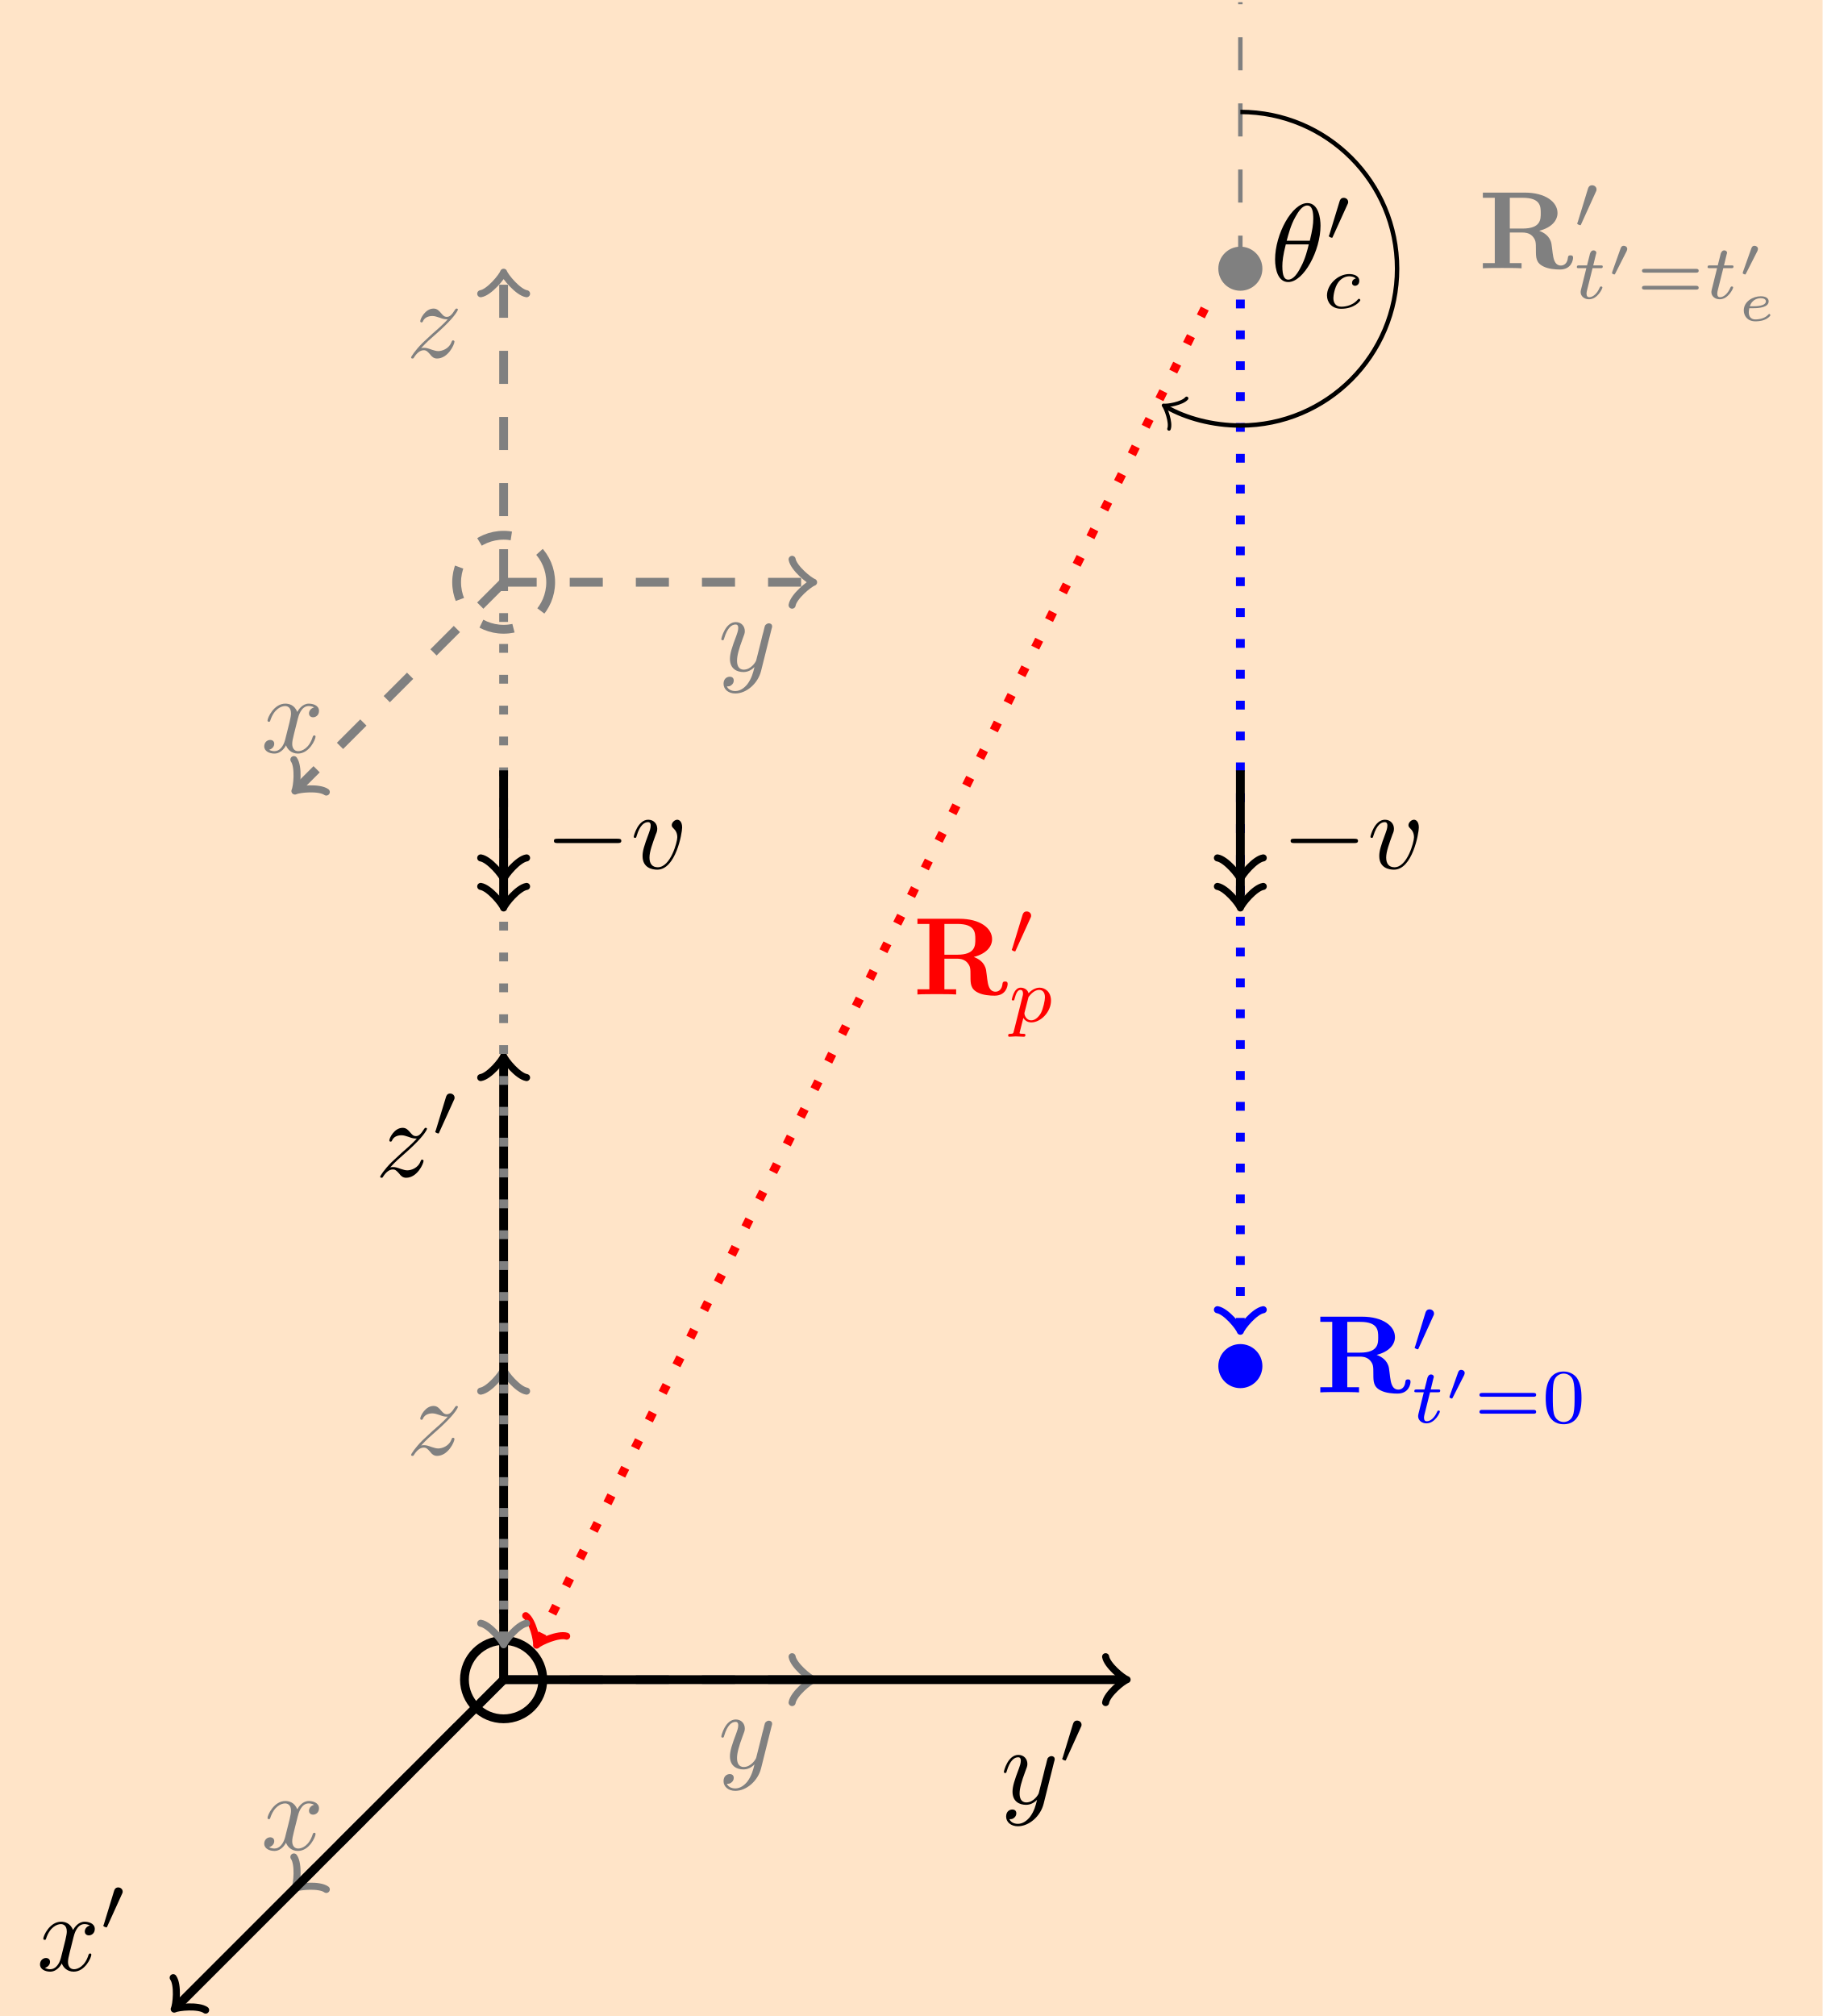
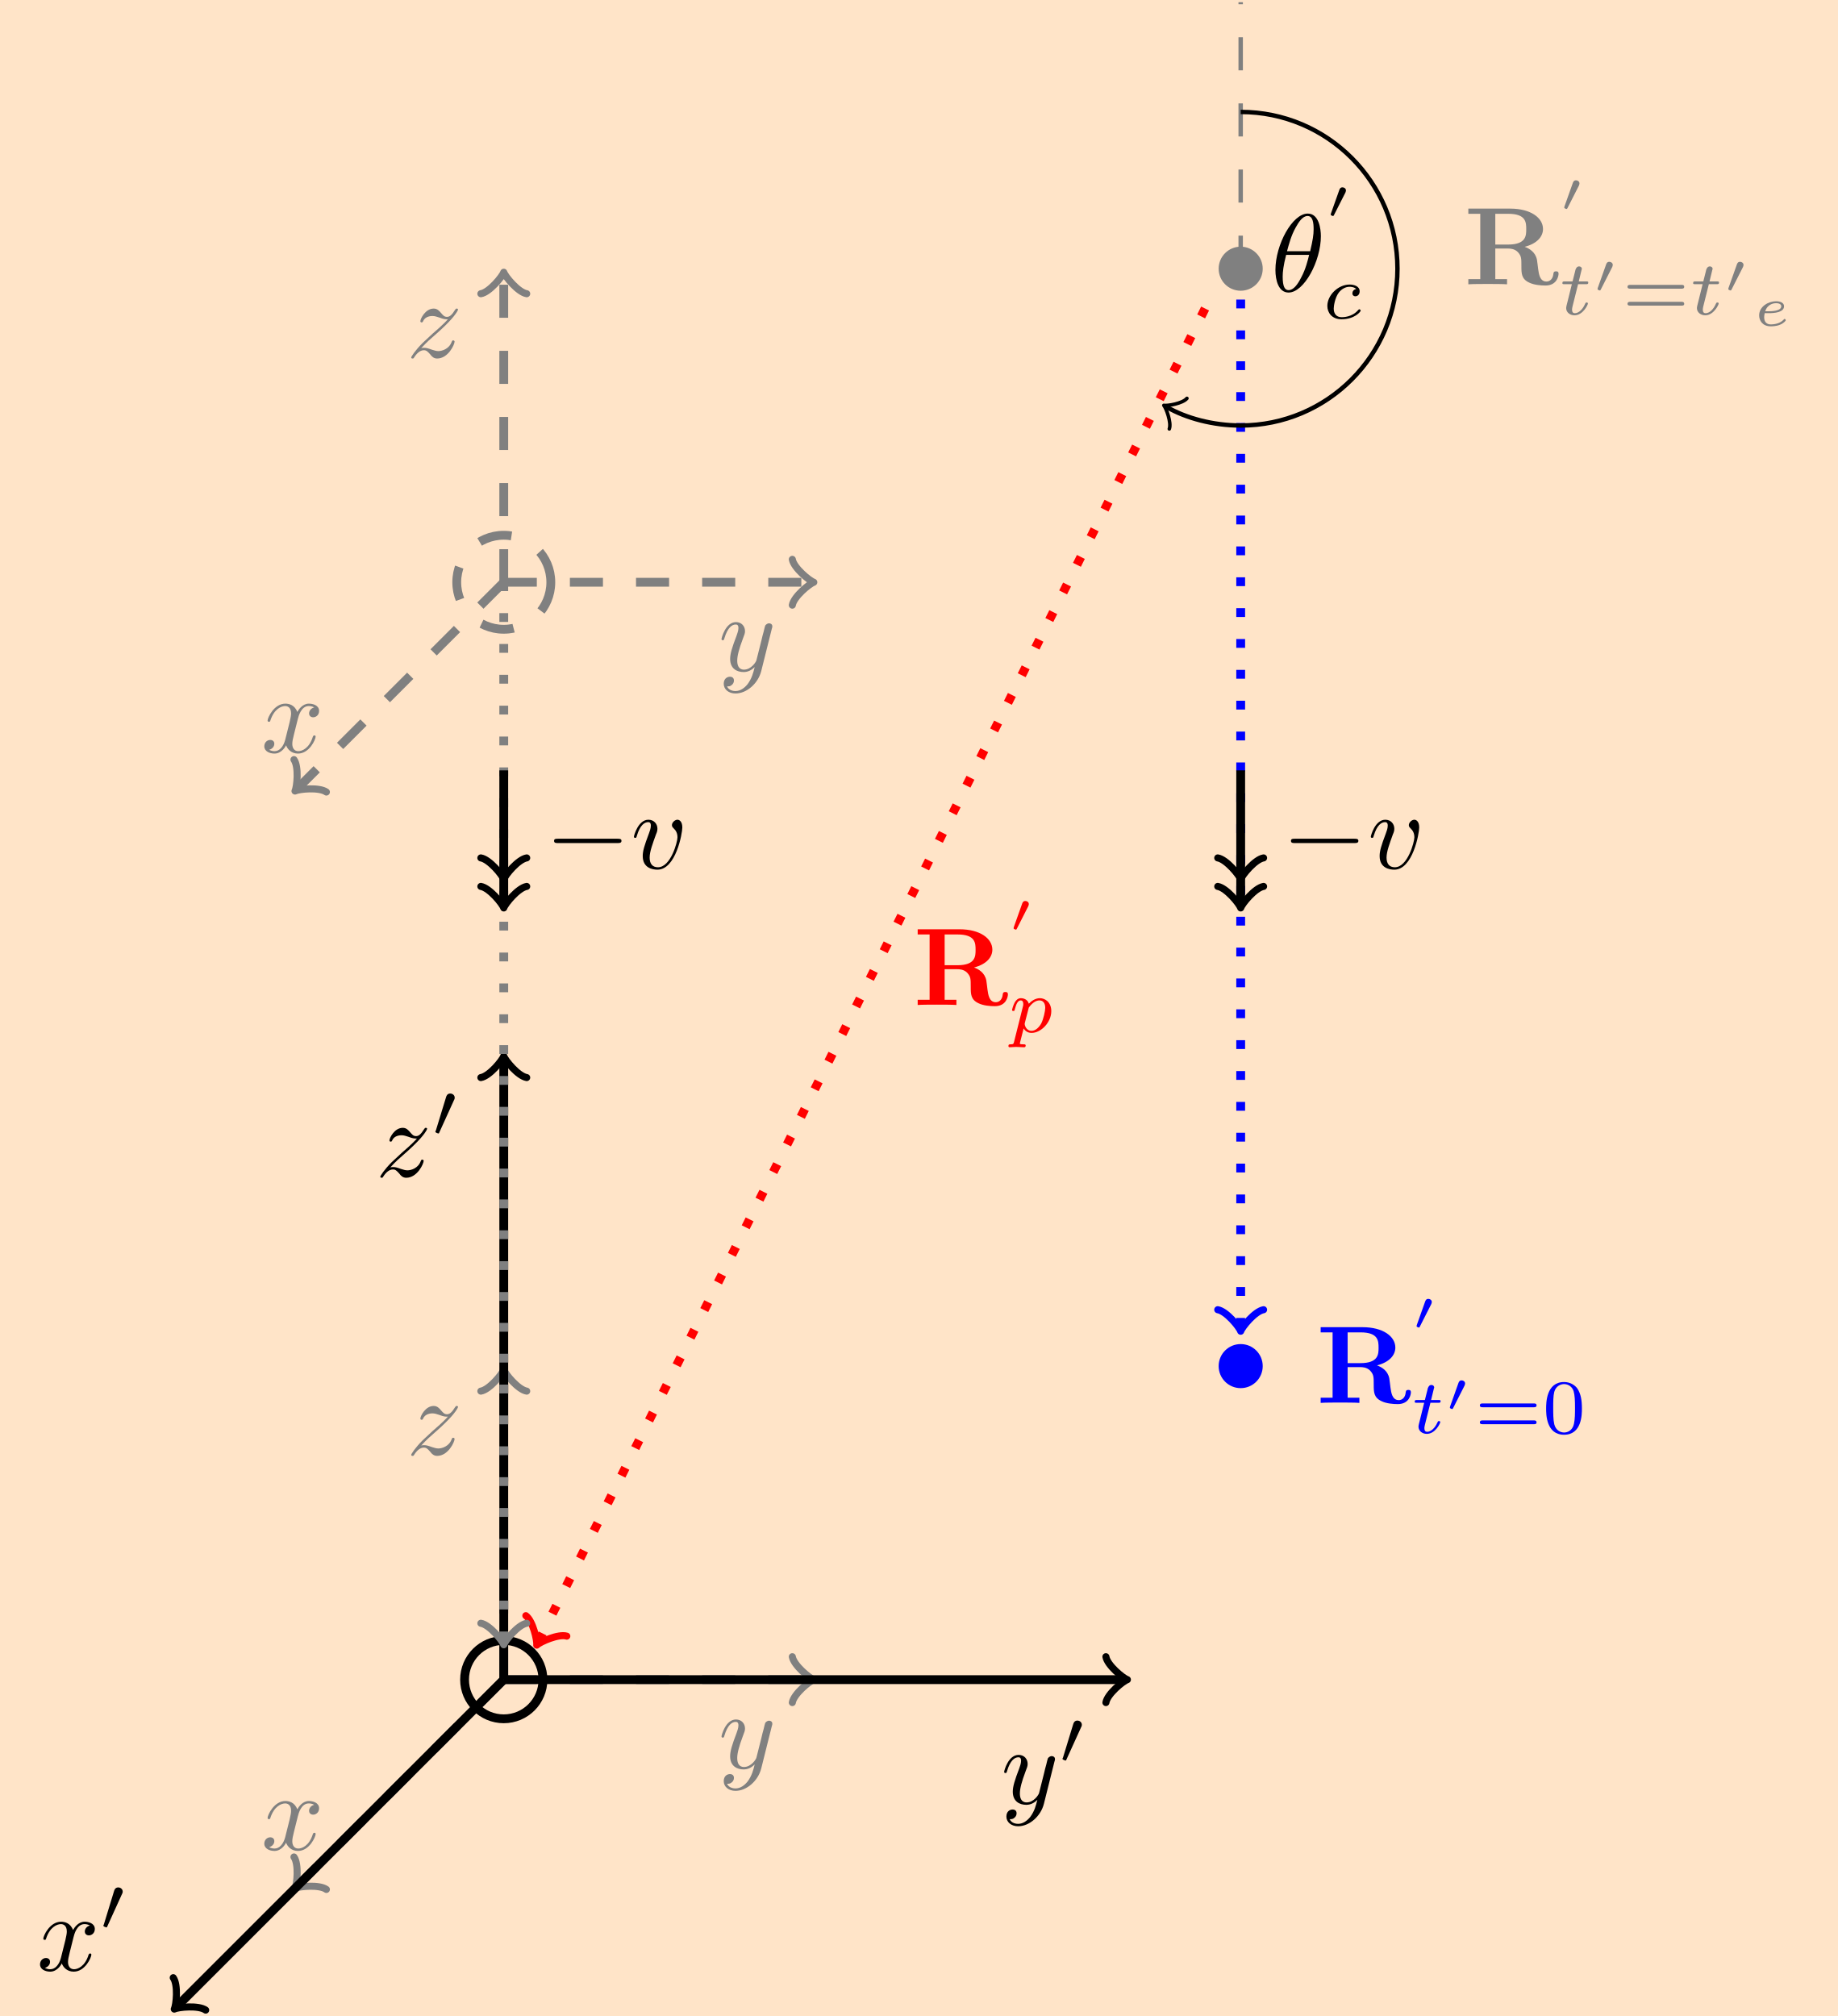
- <svg xmlns="http://www.w3.org/2000/svg" xmlns:xlink="http://www.w3.org/1999/xlink" width="164.804pt" height="182.264pt" viewBox="0 0 164.804 182.264" version="1.1">
+ <svg xmlns="http://www.w3.org/2000/svg" xmlns:xlink="http://www.w3.org/1999/xlink" width="166.151pt" height="182.264pt" viewBox="0 0 166.151 182.264" version="1.1">
  <defs>
    <g>
      <symbol overflow="visible" id="glyph0-0">
        <path style="stroke:none;" d="" />
      </symbol>
      <symbol overflow="visible" id="glyph0-1">
        <path style="stroke:none;" d="M 4.844 -3.797 C 4.891 -3.938 4.891 -3.953 4.891 -4.031 C 4.891 -4.203 4.75 -4.297 4.594 -4.297 C 4.5 -4.297 4.344 -4.234 4.25 -4.094 C 4.234 -4.031 4.141 -3.734 4.109 -3.547 C 4.031 -3.297 3.969 -3.016 3.906 -2.75 L 3.453 -0.953 C 3.422 -0.812 2.984 -0.109 2.328 -0.109 C 1.828 -0.109 1.719 -0.547 1.719 -0.922 C 1.719 -1.375 1.891 -2 2.219 -2.875 C 2.375 -3.281 2.422 -3.391 2.422 -3.594 C 2.422 -4.031 2.109 -4.406 1.609 -4.406 C 0.656 -4.406 0.297 -2.953 0.297 -2.875 C 0.297 -2.766 0.391 -2.766 0.406 -2.766 C 0.516 -2.766 0.516 -2.797 0.562 -2.953 C 0.844 -3.891 1.234 -4.188 1.578 -4.188 C 1.656 -4.188 1.828 -4.188 1.828 -3.875 C 1.828 -3.625 1.719 -3.359 1.656 -3.172 C 1.25 -2.109 1.078 -1.547 1.078 -1.078 C 1.078 -0.188 1.703 0.109 2.297 0.109 C 2.688 0.109 3.016 -0.062 3.297 -0.344 C 3.172 0.172 3.047 0.672 2.656 1.203 C 2.391 1.531 2.016 1.828 1.562 1.828 C 1.422 1.828 0.969 1.797 0.797 1.406 C 0.953 1.406 1.094 1.406 1.219 1.281 C 1.328 1.203 1.422 1.062 1.422 0.875 C 1.422 0.562 1.156 0.531 1.062 0.531 C 0.828 0.531 0.5 0.688 0.5 1.172 C 0.5 1.672 0.938 2.047 1.562 2.047 C 2.578 2.047 3.609 1.141 3.891 0.016 Z M 4.844 -3.797 " />
      </symbol>
      <symbol overflow="visible" id="glyph0-2">
        <path style="stroke:none;" d="M 1.328 -0.828 C 1.859 -1.406 2.156 -1.656 2.516 -1.969 C 2.516 -1.969 3.125 -2.5 3.484 -2.859 C 4.438 -3.781 4.656 -4.266 4.656 -4.312 C 4.656 -4.406 4.562 -4.406 4.547 -4.406 C 4.469 -4.406 4.453 -4.391 4.391 -4.297 C 4.094 -3.812 3.891 -3.656 3.656 -3.656 C 3.406 -3.656 3.297 -3.812 3.141 -3.984 C 2.953 -4.203 2.781 -4.406 2.453 -4.406 C 1.703 -4.406 1.25 -3.484 1.25 -3.266 C 1.25 -3.219 1.281 -3.156 1.359 -3.156 C 1.453 -3.156 1.469 -3.203 1.5 -3.266 C 1.688 -3.734 2.266 -3.734 2.344 -3.734 C 2.547 -3.734 2.734 -3.672 2.969 -3.594 C 3.375 -3.438 3.484 -3.438 3.734 -3.438 C 3.375 -3.016 2.547 -2.297 2.359 -2.141 L 1.453 -1.297 C 0.781 -0.625 0.422 -0.062 0.422 0.016 C 0.422 0.109 0.531 0.109 0.547 0.109 C 0.625 0.109 0.641 0.094 0.703 -0.016 C 0.938 -0.375 1.234 -0.641 1.562 -0.641 C 1.781 -0.641 1.891 -0.547 2.141 -0.266 C 2.297 -0.047 2.484 0.109 2.766 0.109 C 3.766 0.109 4.344 -1.156 4.344 -1.422 C 4.344 -1.469 4.297 -1.531 4.219 -1.531 C 4.125 -1.531 4.109 -1.469 4.078 -1.391 C 3.844 -0.75 3.203 -0.562 2.875 -0.562 C 2.688 -0.562 2.5 -0.625 2.297 -0.688 C 1.953 -0.812 1.797 -0.859 1.594 -0.859 C 1.578 -0.859 1.422 -0.859 1.328 -0.828 Z M 1.328 -0.828 " />
      </symbol>
      <symbol overflow="visible" id="glyph0-3">
        <path style="stroke:none;" d="M 3.328 -3.016 C 3.391 -3.266 3.625 -4.188 4.312 -4.188 C 4.359 -4.188 4.609 -4.188 4.812 -4.062 C 4.531 -4 4.344 -3.766 4.344 -3.516 C 4.344 -3.359 4.453 -3.172 4.719 -3.172 C 4.938 -3.172 5.25 -3.344 5.25 -3.75 C 5.25 -4.266 4.672 -4.406 4.328 -4.406 C 3.75 -4.406 3.406 -3.875 3.281 -3.656 C 3.031 -4.312 2.5 -4.406 2.203 -4.406 C 1.172 -4.406 0.594 -3.125 0.594 -2.875 C 0.594 -2.766 0.703 -2.766 0.719 -2.766 C 0.797 -2.766 0.828 -2.797 0.844 -2.875 C 1.188 -3.938 1.844 -4.188 2.188 -4.188 C 2.375 -4.188 2.719 -4.094 2.719 -3.516 C 2.719 -3.203 2.547 -2.547 2.188 -1.141 C 2.031 -0.531 1.672 -0.109 1.234 -0.109 C 1.172 -0.109 0.953 -0.109 0.734 -0.234 C 0.984 -0.297 1.203 -0.5 1.203 -0.781 C 1.203 -1.047 0.984 -1.125 0.844 -1.125 C 0.531 -1.125 0.297 -0.875 0.297 -0.547 C 0.297 -0.094 0.781 0.109 1.219 0.109 C 1.891 0.109 2.25 -0.594 2.266 -0.641 C 2.391 -0.281 2.75 0.109 3.344 0.109 C 4.375 0.109 4.938 -1.172 4.938 -1.422 C 4.938 -1.531 4.859 -1.531 4.828 -1.531 C 4.734 -1.531 4.719 -1.484 4.688 -1.422 C 4.359 -0.344 3.688 -0.109 3.375 -0.109 C 2.984 -0.109 2.828 -0.422 2.828 -0.766 C 2.828 -0.984 2.875 -1.203 2.984 -1.641 Z M 3.328 -3.016 " />
      </symbol>
      <symbol overflow="visible" id="glyph0-4">
        <path style="stroke:none;" d="M 4.672 -3.703 C 4.672 -4.25 4.406 -4.406 4.234 -4.406 C 3.984 -4.406 3.734 -4.141 3.734 -3.922 C 3.734 -3.797 3.781 -3.734 3.891 -3.625 C 4.109 -3.422 4.234 -3.172 4.234 -2.812 C 4.234 -2.391 3.625 -0.109 2.469 -0.109 C 1.953 -0.109 1.719 -0.453 1.719 -0.984 C 1.719 -1.531 2 -2.266 2.297 -3.094 C 2.375 -3.266 2.422 -3.406 2.422 -3.594 C 2.422 -4.031 2.109 -4.406 1.609 -4.406 C 0.672 -4.406 0.297 -2.953 0.297 -2.875 C 0.297 -2.766 0.391 -2.766 0.406 -2.766 C 0.516 -2.766 0.516 -2.797 0.562 -2.953 C 0.859 -3.953 1.281 -4.188 1.578 -4.188 C 1.656 -4.188 1.828 -4.188 1.828 -3.875 C 1.828 -3.625 1.719 -3.344 1.656 -3.172 C 1.219 -2.016 1.094 -1.562 1.094 -1.125 C 1.094 -0.047 1.969 0.109 2.422 0.109 C 4.094 0.109 4.672 -3.188 4.672 -3.703 Z M 4.672 -3.703 " />
      </symbol>
      <symbol overflow="visible" id="glyph0-5">
        <path style="stroke:none;" d="M 4.531 -4.984 C 4.531 -5.641 4.359 -7.031 3.344 -7.031 C 1.953 -7.031 0.422 -4.219 0.422 -1.938 C 0.422 -1 0.703 0.109 1.609 0.109 C 3.016 0.109 4.531 -2.75 4.531 -4.984 Z M 1.469 -3.625 C 1.641 -4.25 1.844 -5.047 2.25 -5.766 C 2.516 -6.25 2.875 -6.812 3.328 -6.812 C 3.812 -6.812 3.875 -6.172 3.875 -5.609 C 3.875 -5.109 3.797 -4.609 3.562 -3.625 Z M 3.469 -3.297 C 3.359 -2.844 3.156 -2 2.766 -1.281 C 2.422 -0.594 2.047 -0.109 1.609 -0.109 C 1.281 -0.109 1.078 -0.406 1.078 -1.328 C 1.078 -1.75 1.141 -2.328 1.391 -3.297 Z M 3.469 -3.297 " />
      </symbol>
      <symbol overflow="visible" id="glyph1-0">
        <path style="stroke:none;" d="" />
      </symbol>
      <symbol overflow="visible" id="glyph1-1">
        <path style="stroke:none;" d="M 2.016 -3.297 C 2.078 -3.406 2.078 -3.469 2.078 -3.516 C 2.078 -3.734 1.891 -3.891 1.672 -3.891 C 1.406 -3.891 1.328 -3.672 1.297 -3.562 L 0.375 -0.547 C 0.359 -0.531 0.328 -0.453 0.328 -0.438 C 0.328 -0.359 0.547 -0.281 0.609 -0.281 C 0.656 -0.281 0.656 -0.297 0.703 -0.406 Z M 2.016 -3.297 " />
      </symbol>
      <symbol overflow="visible" id="glyph2-0">
        <path style="stroke:none;" d="" />
      </symbol>
      <symbol overflow="visible" id="glyph2-1">
        <path style="stroke:none;" d="M 2.828 -3.594 L 2.828 -6.375 L 4 -6.375 C 5.609 -6.375 5.625 -5.594 5.625 -4.984 C 5.625 -4.422 5.625 -3.594 3.984 -3.594 Z M 5.484 -3.391 C 6.641 -3.688 7.141 -4.344 7.141 -5 C 7.141 -6 6.047 -6.844 4.172 -6.844 L 0.391 -6.844 L 0.391 -6.375 L 1.469 -6.375 L 1.469 -0.469 L 0.391 -0.469 L 0.391 0 C 0.75 -0.031 1.719 -0.031 2.141 -0.031 C 2.562 -0.031 3.531 -0.031 3.891 0 L 3.891 -0.469 L 2.828 -0.469 L 2.828 -3.234 L 3.984 -3.234 C 4.125 -3.234 4.562 -3.234 4.875 -2.906 C 5.188 -2.547 5.188 -2.359 5.188 -1.641 C 5.188 -0.984 5.188 -0.484 5.891 -0.156 C 6.328 0.062 6.953 0.109 7.359 0.109 C 8.422 0.109 8.547 -0.781 8.547 -0.953 C 8.547 -1.172 8.406 -1.172 8.312 -1.172 C 8.109 -1.172 8.094 -1.062 8.078 -0.938 C 8.031 -0.469 7.75 -0.25 7.453 -0.25 C 6.844 -0.25 6.766 -0.953 6.703 -1.375 C 6.688 -1.484 6.609 -2.172 6.594 -2.219 C 6.453 -2.922 5.906 -3.234 5.484 -3.391 Z M 5.484 -3.391 " />
      </symbol>
      <symbol overflow="visible" id="glyph3-0">
        <path style="stroke:none;" d="" />
      </symbol>
      <symbol overflow="visible" id="glyph3-1">
+         <path style="stroke:none;" d="M 1.797 -2.312 C 1.797 -2.328 1.844 -2.422 1.844 -2.5 C 1.844 -2.672 1.688 -2.781 1.531 -2.781 C 1.328 -2.781 1.281 -2.625 1.25 -2.562 L 0.484 -0.406 C 0.469 -0.344 0.469 -0.328 0.469 -0.312 C 0.469 -0.234 0.672 -0.188 0.672 -0.188 C 0.719 -0.188 0.734 -0.219 0.766 -0.281 Z M 1.797 -2.312 " />
+       </symbol>
+       <symbol overflow="visible" id="glyph4-0">
+         <path style="stroke:none;" d="" />
+       </symbol>
+       <symbol overflow="visible" id="glyph4-1">
        <path style="stroke:none;" d="M 0.516 0.844 C 0.469 1.047 0.453 1.094 0.188 1.094 C 0.094 1.094 0 1.094 0 1.25 C 0 1.328 0.062 1.359 0.094 1.359 C 0.266 1.359 0.5 1.328 0.688 1.328 C 0.922 1.328 1.188 1.359 1.422 1.359 C 1.484 1.359 1.562 1.328 1.562 1.203 C 1.562 1.094 1.469 1.094 1.375 1.094 C 1.219 1.094 1.031 1.094 1.031 1.016 C 1.031 0.984 1.094 0.797 1.109 0.703 C 1.203 0.328 1.297 -0.047 1.375 -0.344 C 1.453 -0.203 1.672 0.062 2.094 0.062 C 2.938 0.062 3.875 -0.875 3.875 -1.906 C 3.875 -2.719 3.312 -3.078 2.844 -3.078 C 2.406 -3.078 2.031 -2.781 1.844 -2.578 C 1.734 -2.984 1.344 -3.078 1.125 -3.078 C 0.859 -3.078 0.688 -2.891 0.578 -2.703 C 0.438 -2.469 0.328 -2.047 0.328 -2 C 0.328 -1.922 0.422 -1.922 0.453 -1.922 C 0.547 -1.922 0.547 -1.938 0.594 -2.125 C 0.703 -2.531 0.844 -2.875 1.109 -2.875 C 1.297 -2.875 1.344 -2.719 1.344 -2.531 C 1.344 -2.453 1.328 -2.375 1.312 -2.328 Z M 1.844 -2.234 C 2.25 -2.781 2.594 -2.875 2.812 -2.875 C 3.094 -2.875 3.328 -2.672 3.328 -2.203 C 3.328 -1.922 3.172 -1.203 2.969 -0.797 C 2.781 -0.453 2.453 -0.125 2.094 -0.125 C 1.594 -0.125 1.469 -0.656 1.469 -0.734 C 1.469 -0.766 1.484 -0.812 1.484 -0.844 Z M 1.844 -2.234 " />
      </symbol>
-       <symbol overflow="visible" id="glyph3-2">
+       <symbol overflow="visible" id="glyph4-2">
        <path style="stroke:none;" d="M 1.719 -2.75 L 2.422 -2.75 C 2.562 -2.75 2.641 -2.75 2.641 -2.906 C 2.641 -3 2.562 -3 2.438 -3 L 1.781 -3 L 2.031 -4.031 C 2.047 -4.062 2.062 -4.109 2.062 -4.125 C 2.062 -4.266 1.953 -4.359 1.812 -4.359 C 1.641 -4.359 1.547 -4.234 1.484 -4.062 C 1.438 -3.875 1.531 -4.219 1.219 -3 L 0.516 -3 C 0.391 -3 0.297 -3 0.297 -2.844 C 0.297 -2.75 0.375 -2.75 0.5 -2.75 L 1.156 -2.75 L 0.75 -1.109 C 0.703 -0.938 0.641 -0.688 0.641 -0.594 C 0.641 -0.188 1 0.062 1.391 0.062 C 2.172 0.062 2.609 -0.906 2.609 -1 C 2.609 -1.094 2.516 -1.094 2.5 -1.094 C 2.406 -1.094 2.406 -1.078 2.344 -0.953 C 2.156 -0.516 1.797 -0.125 1.422 -0.125 C 1.266 -0.125 1.172 -0.219 1.172 -0.469 C 1.172 -0.531 1.203 -0.688 1.219 -0.75 Z M 1.719 -2.75 " />
      </symbol>
-       <symbol overflow="visible" id="glyph3-3">
+       <symbol overflow="visible" id="glyph4-3">
        <path style="stroke:none;" d="M 3.047 -2.672 C 2.797 -2.625 2.703 -2.438 2.703 -2.281 C 2.703 -2.094 2.844 -2.016 2.969 -2.016 C 3.125 -2.016 3.359 -2.125 3.359 -2.469 C 3.359 -2.938 2.828 -3.078 2.453 -3.078 C 1.406 -3.078 0.438 -2.109 0.438 -1.141 C 0.438 -0.547 0.844 0.062 1.719 0.062 C 2.906 0.062 3.453 -0.625 3.453 -0.719 C 3.453 -0.766 3.391 -0.844 3.328 -0.844 C 3.297 -0.844 3.281 -0.828 3.219 -0.766 C 2.672 -0.125 1.859 -0.125 1.734 -0.125 C 1.234 -0.125 1.016 -0.469 1.016 -0.906 C 1.016 -1.094 1.109 -1.859 1.469 -2.344 C 1.734 -2.688 2.094 -2.875 2.453 -2.875 C 2.547 -2.875 2.875 -2.859 3.047 -2.672 Z M 3.047 -2.672 " />
-       </symbol>
-       <symbol overflow="visible" id="glyph4-0">
-         <path style="stroke:none;" d="" />
-       </symbol>
-       <symbol overflow="visible" id="glyph4-1">
-         <path style="stroke:none;" d="M 1.797 -2.312 C 1.797 -2.328 1.844 -2.422 1.844 -2.5 C 1.844 -2.672 1.688 -2.781 1.531 -2.781 C 1.328 -2.781 1.281 -2.625 1.25 -2.562 L 0.484 -0.406 C 0.469 -0.344 0.469 -0.328 0.469 -0.312 C 0.469 -0.234 0.672 -0.188 0.672 -0.188 C 0.719 -0.188 0.734 -0.219 0.766 -0.281 Z M 1.797 -2.312 " />
      </symbol>
      <symbol overflow="visible" id="glyph5-0">
        <path style="stroke:none;" d="" />
      </symbol>
      <symbol overflow="visible" id="glyph5-1">
        <path style="stroke:none;" d="M 5.359 -2.344 C 5.453 -2.344 5.609 -2.344 5.609 -2.516 C 5.609 -2.688 5.453 -2.688 5.359 -2.688 L 0.75 -2.688 C 0.656 -2.688 0.484 -2.688 0.484 -2.516 C 0.484 -2.344 0.641 -2.344 0.75 -2.344 Z M 5.359 -0.812 C 5.453 -0.812 5.609 -0.812 5.609 -0.969 C 5.609 -1.156 5.453 -1.156 5.359 -1.156 L 0.75 -1.156 C 0.641 -1.156 0.484 -1.156 0.484 -0.969 C 0.484 -0.812 0.656 -0.812 0.75 -0.812 Z M 5.359 -0.812 " />
      </symbol>
      <symbol overflow="visible" id="glyph5-2">
        <path style="stroke:none;" d="M 3.594 -2.219 C 3.594 -2.984 3.5 -3.547 3.188 -4.031 C 2.969 -4.344 2.531 -4.625 1.984 -4.625 C 0.359 -4.625 0.359 -2.719 0.359 -2.219 C 0.359 -1.719 0.359 0.141 1.984 0.141 C 3.594 0.141 3.594 -1.719 3.594 -2.219 Z M 1.984 -0.062 C 1.656 -0.062 1.234 -0.25 1.094 -0.812 C 1 -1.219 1 -1.797 1 -2.312 C 1 -2.828 1 -3.359 1.094 -3.734 C 1.25 -4.281 1.688 -4.438 1.984 -4.438 C 2.359 -4.438 2.719 -4.203 2.844 -3.797 C 2.953 -3.422 2.969 -2.922 2.969 -2.312 C 2.969 -1.797 2.969 -1.281 2.875 -0.844 C 2.734 -0.203 2.266 -0.062 1.984 -0.062 Z M 1.984 -0.062 " />
      </symbol>
      <symbol overflow="visible" id="glyph6-0">
        <path style="stroke:none;" d="" />
      </symbol>
      <symbol overflow="visible" id="glyph6-1">
        <path style="stroke:none;" d="M 6.562 -2.297 C 6.734 -2.297 6.922 -2.297 6.922 -2.5 C 6.922 -2.688 6.734 -2.688 6.562 -2.688 L 1.172 -2.688 C 1 -2.688 0.828 -2.688 0.828 -2.5 C 0.828 -2.297 1 -2.297 1.172 -2.297 Z M 6.562 -2.297 " />
      </symbol>
      <symbol overflow="visible" id="glyph7-0">
        <path style="stroke:none;" d="" />
      </symbol>
      <symbol overflow="visible" id="glyph7-1">
        <path style="stroke:none;" d="M 1.422 -1.125 C 1.922 -1.125 2.812 -1.188 2.812 -1.75 C 2.812 -2.016 2.562 -2.203 2.094 -2.203 C 1.422 -2.203 0.562 -1.75 0.562 -0.922 C 0.562 -0.469 0.859 0.062 1.609 0.062 C 1.703 0.062 2.109 0.062 2.438 -0.078 C 2.766 -0.203 2.969 -0.438 2.969 -0.484 C 2.969 -0.531 2.906 -0.609 2.859 -0.609 C 2.844 -0.609 2.828 -0.594 2.75 -0.516 C 2.5 -0.25 2.062 -0.109 1.609 -0.109 C 1.203 -0.109 1.016 -0.375 1.016 -0.75 C 1.016 -0.797 1.016 -0.922 1.062 -1.125 Z M 1.109 -1.297 C 1.328 -1.984 1.938 -2.031 2.094 -2.031 C 2.344 -2.031 2.562 -1.938 2.562 -1.75 C 2.562 -1.297 1.625 -1.297 1.391 -1.297 Z M 1.109 -1.297 " />
      </symbol>
    </g>
    <clipPath id="clip1">
      <path d="M 4 140 L 57 140 L 57 182.266 L 4 182.266 Z M 4 140 " />
    </clipPath>
    <clipPath id="clip2">
      <path d="M 15 178 L 19 178 L 19 182.266 L 15 182.266 Z M 15 178 " />
    </clipPath>
  </defs>
  <g id="surface1">
-     <path style=" stroke:none;fill-rule:nonzero;fill:rgb(100%,89.412%,78.432%);fill-opacity:1;" d="M 0 182.266 L 164.805 182.266 L 164.805 0 L 0 0 Z M 0 182.266 " />
+     <path style=" stroke:none;fill-rule:nonzero;fill:rgb(100%,89.412%,78.432%);fill-opacity:1;" d="M 0 182.266 L 166.152 182.266 L 166.152 0 L 0 0 Z M 0 182.266 " />
    <path style="fill:none;stroke-width:0.797;stroke-linecap:butt;stroke-linejoin:miter;stroke:rgb(0%,0%,0%);stroke-opacity:1;stroke-miterlimit:10;" d="M 3.542 -0.001 C 3.542 1.956 1.956 3.542 -0.001 3.542 C -1.958 3.542 -3.544 1.956 -3.544 -0.001 C -3.544 -1.955 -1.958 -3.541 -0.001 -3.541 C 1.956 -3.541 3.542 -1.955 3.542 -0.001 Z M 3.542 -0.001 " transform="matrix(1,0,0,-1,45.54,151.854)" />
    <path style="fill:none;stroke-width:0.797;stroke-linecap:butt;stroke-linejoin:miter;stroke:rgb(50%,50%,50%);stroke-opacity:1;stroke-dasharray:2.989,2.989;stroke-miterlimit:10;" d="M 4.253 99.213 C 4.253 101.561 2.347 103.463 -0.001 103.463 C -2.349 103.463 -4.251 101.561 -4.251 99.213 C -4.251 96.866 -2.349 94.963 -0.001 94.963 C 2.347 94.963 4.253 96.866 4.253 99.213 Z M 4.253 99.213 " transform="matrix(1,0,0,-1,45.54,151.854)" />
    <path style="fill:none;stroke-width:0.797;stroke-linecap:butt;stroke-linejoin:miter;stroke:rgb(0%,0%,100%);stroke-opacity:1;stroke-dasharray:0.797,1.993;stroke-miterlimit:10;" d="M 66.616 127.561 L 66.616 31.889 " transform="matrix(1,0,0,-1,45.54,151.854)" />
    <path style="fill:none;stroke-width:0.638;stroke-linecap:round;stroke-linejoin:round;stroke:rgb(0%,0%,100%);stroke-opacity:1;stroke-miterlimit:10;" d="M -1.555 2.071 C -1.426 1.294 -0 0.13 0.39 0.001 C -0 -0.128 -1.426 -1.296 -1.555 -2.073 " transform="matrix(0,1,1,0,112.1551,119.965)" />
    <path style="fill:none;stroke-width:0.797;stroke-linecap:butt;stroke-linejoin:miter;stroke:rgb(50%,50%,50%);stroke-opacity:1;stroke-dasharray:2.989,2.989;stroke-miterlimit:10;" d="M -0.001 99.213 L 27.64 99.213 " transform="matrix(1,0,0,-1,45.54,151.854)" />
    <path style="fill:none;stroke-width:0.638;stroke-linecap:round;stroke-linejoin:round;stroke:rgb(50%,50%,50%);stroke-opacity:1;stroke-miterlimit:10;" d="M -1.554 2.07 C -1.425 1.297 0.001 0.129 0.387 0 C 0.001 -0.129 -1.425 -1.297 -1.554 -2.07 " transform="matrix(1,0,0,-1,73.17899,52.64065)" />
    <g style="fill:rgb(50%,50%,50%);fill-opacity:1;">
      <use xlink:href="#glyph0-1" x="64.925" y="60.65" />
    </g>
    <path style="fill:none;stroke-width:0.797;stroke-linecap:butt;stroke-linejoin:miter;stroke:rgb(50%,50%,50%);stroke-opacity:1;stroke-dasharray:2.989,2.989;stroke-miterlimit:10;" d="M -0.001 99.213 L -0.001 126.854 " transform="matrix(1,0,0,-1,45.54,151.854)" />
    <path style="fill:none;stroke-width:0.638;stroke-linecap:round;stroke-linejoin:round;stroke:rgb(50%,50%,50%);stroke-opacity:1;stroke-miterlimit:10;" d="M -1.553 2.071 C -1.424 1.294 0.002 0.13 0.388 0.001 C 0.002 -0.128 -1.424 -1.296 -1.553 -2.073 " transform="matrix(0,-1,-1,0,45.54,25.00164)" />
    <g style="fill:rgb(50%,50%,50%);fill-opacity:1;">
      <use xlink:href="#glyph0-2" x="36.75" y="32.304" />
    </g>
    <path style="fill:none;stroke-width:0.797;stroke-linecap:butt;stroke-linejoin:miter;stroke:rgb(50%,50%,50%);stroke-opacity:1;stroke-dasharray:2.989,2.989;stroke-miterlimit:10;" d="M -0.001 99.213 L -18.599 80.616 " transform="matrix(1,0,0,-1,45.54,151.854)" />
    <path style="fill:none;stroke-width:0.638;stroke-linecap:round;stroke-linejoin:round;stroke:rgb(50%,50%,50%);stroke-opacity:1;stroke-miterlimit:10;" d="M -1.553 2.071 C -1.423 1.295 0.002 0.129 0.389 0.002 C -0.001 -0.128 -1.423 -1.296 -1.553 -2.072 " transform="matrix(-0.7071,0.7071,0.7071,0.7071,26.94149,71.23916)" />
    <g style="fill:rgb(50%,50%,50%);fill-opacity:1;">
      <use xlink:href="#glyph0-3" x="23.595" y="68.021" />
    </g>
    <path style="fill:none;stroke-width:0.797;stroke-linecap:butt;stroke-linejoin:miter;stroke:rgb(50%,50%,50%);stroke-opacity:1;stroke-dasharray:2.989,2.989;stroke-miterlimit:10;" d="M -0.001 -0.001 L 27.64 -0.001 " transform="matrix(1,0,0,-1,45.54,151.854)" />
    <path style="fill:none;stroke-width:0.638;stroke-linecap:round;stroke-linejoin:round;stroke:rgb(50%,50%,50%);stroke-opacity:1;stroke-miterlimit:10;" d="M -1.554 2.073 C -1.425 1.295 0.001 0.131 0.387 -0.001 C 0.001 -0.13 -1.425 -1.294 -1.554 -2.072 " transform="matrix(1,0,0,-1,73.17899,151.854)" />
    <g style="fill:rgb(50%,50%,50%);fill-opacity:1;">
      <use xlink:href="#glyph0-1" x="64.925" y="159.862" />
    </g>
    <path style="fill:none;stroke-width:0.797;stroke-linecap:butt;stroke-linejoin:miter;stroke:rgb(50%,50%,50%);stroke-opacity:1;stroke-dasharray:2.989,2.989;stroke-miterlimit:10;" d="M -0.001 -0.001 L -0.001 27.639 " transform="matrix(1,0,0,-1,45.54,151.854)" />
    <path style="fill:none;stroke-width:0.638;stroke-linecap:round;stroke-linejoin:round;stroke:rgb(50%,50%,50%);stroke-opacity:1;stroke-miterlimit:10;" d="M -1.555 2.071 C -1.426 1.294 0 0.13 0.387 0.001 C 0 -0.128 -1.426 -1.296 -1.555 -2.073 " transform="matrix(0,-1,-1,0,45.54,124.215)" />
    <g style="fill:rgb(50%,50%,50%);fill-opacity:1;">
      <use xlink:href="#glyph0-2" x="36.75" y="131.516" />
    </g>
    <path style="fill:none;stroke-width:0.797;stroke-linecap:butt;stroke-linejoin:miter;stroke:rgb(50%,50%,50%);stroke-opacity:1;stroke-dasharray:2.989,2.989;stroke-miterlimit:10;" d="M -0.001 -0.001 L -18.599 -18.599 " transform="matrix(1,0,0,-1,45.54,151.854)" />
    <path style="fill:none;stroke-width:0.638;stroke-linecap:round;stroke-linejoin:round;stroke:rgb(50%,50%,50%);stroke-opacity:1;stroke-miterlimit:10;" d="M -1.552 2.072 C -1.425 1.293 0 0.127 0.387 0 C -0.002 -0.129 -1.422 -1.295 -1.555 -2.074 " transform="matrix(-0.7071,0.7071,0.7071,0.7071,26.94149,170.4525)" />
    <g style="fill:rgb(50%,50%,50%);fill-opacity:1;">
      <use xlink:href="#glyph0-3" x="23.595" y="167.233" />
    </g>
    <path style="fill:none;stroke-width:0.797;stroke-linecap:butt;stroke-linejoin:miter;stroke:rgb(0%,0%,0%);stroke-opacity:1;stroke-miterlimit:10;" d="M -0.001 -0.001 L 55.983 -0.001 " transform="matrix(1,0,0,-1,45.54,151.854)" />
    <path style="fill:none;stroke-width:0.638;stroke-linecap:round;stroke-linejoin:round;stroke:rgb(0%,0%,0%);stroke-opacity:1;stroke-miterlimit:10;" d="M -1.553 2.073 C -1.424 1.295 -0.002 0.131 0.389 -0.001 C -0.002 -0.13 -1.424 -1.294 -1.553 -2.072 " transform="matrix(1,0,0,-1,101.5254,151.854)" />
    <g style="fill:rgb(0%,0%,0%);fill-opacity:1;">
      <use xlink:href="#glyph0-1" x="90.476" y="163.063" />
    </g>
    <g style="fill:rgb(0%,0%,0%);fill-opacity:1;">
      <use xlink:href="#glyph1-1" x="95.718" y="159.447" />
    </g>
    <path style="fill:none;stroke-width:0.797;stroke-linecap:butt;stroke-linejoin:miter;stroke:rgb(0%,0%,0%);stroke-opacity:1;stroke-miterlimit:10;" d="M -0.001 -0.001 L -0.001 55.987 " transform="matrix(1,0,0,-1,45.54,151.854)" />
    <path style="fill:none;stroke-width:0.638;stroke-linecap:round;stroke-linejoin:round;stroke:rgb(0%,0%,0%);stroke-opacity:1;stroke-miterlimit:10;" d="M -1.553 2.071 C -1.424 1.294 0.001 0.13 0.388 0.001 C 0.001 -0.128 -1.424 -1.296 -1.553 -2.073 " transform="matrix(0,-1,-1,0,45.54,95.86863)" />
    <g style="fill:rgb(0%,0%,0%);fill-opacity:1;">
      <use xlink:href="#glyph0-2" x="33.955" y="106.371" />
    </g>
    <g style="fill:rgb(0%,0%,0%);fill-opacity:1;">
      <use xlink:href="#glyph1-1" x="39.026" y="102.755" />
    </g>
    <g clip-path="url(#clip1)" clip-rule="nonzero">
      <path style="fill:none;stroke-width:0.797;stroke-linecap:butt;stroke-linejoin:miter;stroke:rgb(0%,0%,0%);stroke-opacity:1;stroke-miterlimit:10;" d="M -0.001 -0.001 L -29.513 -29.513 " transform="matrix(1,0,0,-1,45.54,151.854)" />
    </g>
    <g clip-path="url(#clip2)" clip-rule="nonzero">
      <path style="fill:none;stroke-width:0.638;stroke-linecap:round;stroke-linejoin:round;stroke:rgb(0%,0%,0%);stroke-opacity:1;stroke-miterlimit:10;" d="M -1.556 2.072 C -1.426 1.296 -0.001 0.13 0.388 0 C -0.001 -0.129 -1.426 -1.295 -1.553 -2.074 " transform="matrix(-0.7071,0.7071,0.7071,0.7071,16.0283,181.3657)" />
    </g>
    <g style="fill:rgb(0%,0%,0%);fill-opacity:1;">
      <use xlink:href="#glyph0-3" x="3.321" y="178.146" />
    </g>
    <g style="fill:rgb(0%,0%,0%);fill-opacity:1;">
      <use xlink:href="#glyph1-1" x="9.014" y="174.531" />
    </g>
    <path style="fill:none;stroke-width:0.797;stroke-linecap:butt;stroke-linejoin:miter;stroke:rgb(100%,0%,0%);stroke-opacity:1;stroke-dasharray:0.797,1.993;stroke-miterlimit:10;" d="M 3.151 3.467 L 63.78 124.725 " transform="matrix(1,0,0,-1,45.54,151.854)" />
    <path style="fill:none;stroke-width:0.638;stroke-linecap:round;stroke-linejoin:round;stroke:rgb(100%,0%,0%);stroke-opacity:1;stroke-miterlimit:10;" d="M -1.554 2.07 C -1.425 1.296 0.001 0.131 0.388 0.002 C 0.001 -0.131 -1.427 -1.294 -1.554 -2.07 " transform="matrix(-0.44717,0.89438,0.89438,0.44717,48.69157,148.3861)" />
    <g style="fill:rgb(100%,0%,0%);fill-opacity:1;">
-       <use xlink:href="#glyph2-1" x="82.566" y="89.909" />
+       <use xlink:href="#glyph2-1" x="82.566" y="90.859" />
    </g>
    <g style="fill:rgb(100%,0%,0%);fill-opacity:1;">
-       <use xlink:href="#glyph1-1" x="91.159" y="86.294" />
+       <use xlink:href="#glyph3-1" x="91.159" y="84.237" />
    </g>
    <g style="fill:rgb(100%,0%,0%);fill-opacity:1;">
-       <use xlink:href="#glyph3-1" x="91.159" y="92.372" />
+       <use xlink:href="#glyph4-1" x="91.159" y="93.322" />
    </g>
    <path style="fill:none;stroke-width:0.797;stroke-linecap:butt;stroke-linejoin:miter;stroke:rgb(50%,50%,50%);stroke-opacity:1;stroke-dasharray:0.797,1.993;stroke-miterlimit:10;" d="M -0.001 99.213 L -0.001 3.542 " transform="matrix(1,0,0,-1,45.54,151.854)" />
    <path style="fill:none;stroke-width:0.638;stroke-linecap:round;stroke-linejoin:round;stroke:rgb(50%,50%,50%);stroke-opacity:1;stroke-miterlimit:10;" d="M -1.554 2.073 C -1.425 1.296 0.001 0.128 0.388 -0.001 C 0.001 -0.13 -1.425 -1.294 -1.554 -2.071 " transform="matrix(0,1,1,0,45.54,148.3114)" />
    <path style=" stroke:none;fill-rule:nonzero;fill:rgb(50%,50%,50%);fill-opacity:1;" d="M 114.148 24.293 C 114.148 23.195 113.254 22.301 112.156 22.301 C 111.055 22.301 110.164 23.195 110.164 24.293 C 110.164 25.395 111.055 26.285 112.156 26.285 C 113.254 26.285 114.148 25.395 114.148 24.293 Z M 114.148 24.293 " />
    <path style=" stroke:none;fill-rule:nonzero;fill:rgb(0%,0%,100%);fill-opacity:1;" d="M 114.148 123.508 C 114.148 122.406 113.254 121.516 112.156 121.516 C 111.055 121.516 110.164 122.406 110.164 123.508 C 110.164 124.609 111.055 125.5 112.156 125.5 C 113.254 125.5 114.148 124.609 114.148 123.508 Z M 114.148 123.508 " />
    <g style="fill:rgb(0%,0%,100%);fill-opacity:1;">
-       <use xlink:href="#glyph2-1" x="118.995" y="125.884" />
-     </g>
-     <g style="fill:rgb(0%,0%,100%);fill-opacity:1;">
-       <use xlink:href="#glyph1-1" x="127.588" y="122.268" />
-     </g>
-     <g style="fill:rgb(0%,0%,100%);fill-opacity:1;">
-       <use xlink:href="#glyph3-2" x="127.588" y="128.622" />
-     </g>
-     <g style="fill:rgb(0%,0%,100%);fill-opacity:1;">
-       <use xlink:href="#glyph4-1" x="130.597" y="126.63" />
-     </g>
-     <g style="fill:rgb(0%,0%,100%);fill-opacity:1;">
-       <use xlink:href="#glyph5-1" x="133.292" y="128.622" />
-       <use xlink:href="#glyph5-2" x="139.408" y="128.622" />
+       <use xlink:href="#glyph2-1" x="118.995" y="126.833" />
+     </g>
+     <g style="fill:rgb(0%,0%,100%);fill-opacity:1;">
+       <use xlink:href="#glyph3-1" x="127.588" y="120.211" />
+     </g>
+     <g style="fill:rgb(0%,0%,100%);fill-opacity:1;">
+       <use xlink:href="#glyph4-2" x="127.588" y="129.572" />
+     </g>
+     <g style="fill:rgb(0%,0%,100%);fill-opacity:1;">
+       <use xlink:href="#glyph3-1" x="130.597" y="127.579" />
+     </g>
+     <g style="fill:rgb(0%,0%,100%);fill-opacity:1;">
+       <use xlink:href="#glyph5-1" x="133.292" y="129.572" />
+       <use xlink:href="#glyph5-2" x="139.408" y="129.572" />
    </g>
    <path style="fill:none;stroke-width:0.797;stroke-linecap:butt;stroke-linejoin:miter;stroke:rgb(0%,0%,0%);stroke-opacity:1;stroke-miterlimit:10;" d="M -0.001 82.206 L -0.001 70.159 " transform="matrix(1,0,0,-1,45.54,151.854)" />
    <path style="fill:none;stroke-width:0.638;stroke-linecap:round;stroke-linejoin:round;stroke:rgb(0%,0%,0%);stroke-opacity:1;stroke-miterlimit:10;" d="M -1.553 2.073 C -1.424 1.296 0.001 0.128 0.388 -0.001 C 0.001 -0.13 -1.424 -1.294 -1.553 -2.071 " transform="matrix(0,1,1,0,45.54,79.1159)" />
    <path style="fill:none;stroke-width:0.638;stroke-linecap:round;stroke-linejoin:round;stroke:rgb(0%,0%,0%);stroke-opacity:1;stroke-miterlimit:10;" d="M -1.556 2.073 C -1.423 1.296 -0.001 0.128 0.39 -0.001 C -0.001 -0.13 -1.423 -1.294 -1.556 -2.071 " transform="matrix(0,1,1,0,45.54,81.69625)" />
    <g style="fill:rgb(0%,0%,0%);fill-opacity:1;">
      <use xlink:href="#glyph6-1" x="49.259" y="78.517" />
    </g>
    <g style="fill:rgb(0%,0%,0%);fill-opacity:1;">
      <use xlink:href="#glyph0-4" x="57.008" y="78.517" />
    </g>
    <path style="fill:none;stroke-width:0.797;stroke-linecap:butt;stroke-linejoin:miter;stroke:rgb(0%,0%,0%);stroke-opacity:1;stroke-miterlimit:10;" d="M 66.616 82.206 L 66.616 70.159 " transform="matrix(1,0,0,-1,45.54,151.854)" />
    <path style="fill:none;stroke-width:0.638;stroke-linecap:round;stroke-linejoin:round;stroke:rgb(0%,0%,0%);stroke-opacity:1;stroke-miterlimit:10;" d="M -1.553 2.071 C -1.424 1.294 0.001 0.13 0.388 0.001 C 0.001 -0.128 -1.424 -1.296 -1.553 -2.073 " transform="matrix(0,1,1,0,112.1551,79.1159)" />
    <path style="fill:none;stroke-width:0.638;stroke-linecap:round;stroke-linejoin:round;stroke:rgb(0%,0%,0%);stroke-opacity:1;stroke-miterlimit:10;" d="M -1.556 2.071 C -1.423 1.294 -0.001 0.13 0.39 0.001 C -0.001 -0.128 -1.423 -1.296 -1.556 -2.073 " transform="matrix(0,1,1,0,112.1551,81.69625)" />
    <g style="fill:rgb(0%,0%,0%);fill-opacity:1;">
      <use xlink:href="#glyph6-1" x="115.873" y="78.517" />
    </g>
    <g style="fill:rgb(0%,0%,0%);fill-opacity:1;">
      <use xlink:href="#glyph0-4" x="123.622" y="78.517" />
    </g>
    <path style="fill:none;stroke-width:0.399;stroke-linecap:butt;stroke-linejoin:miter;stroke:rgb(50%,50%,50%);stroke-opacity:1;stroke-dasharray:2.989,2.989;stroke-miterlimit:10;" d="M 66.616 127.561 L 66.616 151.655 " transform="matrix(1,0,0,-1,45.54,151.854)" />
    <path style="fill:none;stroke-width:0.399;stroke-linecap:butt;stroke-linejoin:miter;stroke:rgb(0%,0%,0%);stroke-opacity:1;stroke-miterlimit:10;" d="M 66.616 141.733 C 74.444 141.733 80.788 135.389 80.788 127.561 C 80.788 119.733 74.444 113.385 66.616 113.385 C 64.128 113.385 61.683 114.041 59.925 115.057 " transform="matrix(1,0,0,-1,45.54,151.854)" />
    <path style="fill:none;stroke-width:0.319;stroke-linecap:round;stroke-linejoin:round;stroke:rgb(0%,0%,0%);stroke-opacity:1;stroke-miterlimit:10;" d="M -1.196 1.595 C -1.095 0.999 -0 0.102 0.298 -0.001 C -0 -0.101 -1.095 -0.995 -1.195 -1.594 " transform="matrix(-0.86604,-0.49995,-0.49995,0.86604,105.4649,36.79863)" />
    <g style="fill:rgb(0%,0%,0%);fill-opacity:1;">
-       <use xlink:href="#glyph0-5" x="114.874" y="25.391" />
-     </g>
-     <g style="fill:rgb(0%,0%,0%);fill-opacity:1;">
-       <use xlink:href="#glyph1-1" x="119.827" y="21.775" />
-     </g>
-     <g style="fill:rgb(0%,0%,0%);fill-opacity:1;">
-       <use xlink:href="#glyph3-3" x="119.551" y="27.854" />
-     </g>
-     <g style="fill:rgb(50%,50%,50%);fill-opacity:1;">
-       <use xlink:href="#glyph2-1" x="133.692" y="24.257" />
-     </g>
-     <g style="fill:rgb(50%,50%,50%);fill-opacity:1;">
-       <use xlink:href="#glyph1-1" x="142.284" y="20.641" />
-     </g>
-     <g style="fill:rgb(50%,50%,50%);fill-opacity:1;">
-       <use xlink:href="#glyph3-2" x="142.284" y="26.995" />
-     </g>
-     <g style="fill:rgb(50%,50%,50%);fill-opacity:1;">
-       <use xlink:href="#glyph4-1" x="145.294" y="25.003" />
-     </g>
-     <g style="fill:rgb(50%,50%,50%);fill-opacity:1;">
-       <use xlink:href="#glyph5-1" x="147.989" y="26.995" />
-     </g>
-     <g style="fill:rgb(50%,50%,50%);fill-opacity:1;">
-       <use xlink:href="#glyph3-2" x="154.105" y="26.995" />
-     </g>
-     <g style="fill:rgb(50%,50%,50%);fill-opacity:1;">
-       <use xlink:href="#glyph4-1" x="157.114" y="25.003" />
-     </g>
-     <g style="fill:rgb(50%,50%,50%);fill-opacity:1;">
-       <use xlink:href="#glyph7-1" x="157.114" y="28.988" />
+       <use xlink:href="#glyph0-5" x="114.874" y="26.34" />
+     </g>
+     <g style="fill:rgb(0%,0%,0%);fill-opacity:1;">
+       <use xlink:href="#glyph3-1" x="119.827" y="19.718" />
+     </g>
+     <g style="fill:rgb(0%,0%,0%);fill-opacity:1;">
+       <use xlink:href="#glyph4-3" x="119.551" y="28.803" />
+     </g>
+     <g style="fill:rgb(50%,50%,50%);fill-opacity:1;">
+       <use xlink:href="#glyph2-1" x="132.344" y="25.704" />
+     </g>
+     <g style="fill:rgb(50%,50%,50%);fill-opacity:1;">
+       <use xlink:href="#glyph3-1" x="140.937" y="19.083" />
+     </g>
+     <g style="fill:rgb(50%,50%,50%);fill-opacity:1;">
+       <use xlink:href="#glyph4-2" x="140.937" y="28.443" />
+     </g>
+     <g style="fill:rgb(50%,50%,50%);fill-opacity:1;">
+       <use xlink:href="#glyph3-1" x="143.947" y="26.45" />
+     </g>
+     <g style="fill:rgb(50%,50%,50%);fill-opacity:1;">
+       <use xlink:href="#glyph5-1" x="146.641" y="28.443" />
+     </g>
+     <g style="fill:rgb(50%,50%,50%);fill-opacity:1;">
+       <use xlink:href="#glyph4-2" x="152.757" y="28.443" />
+     </g>
+     <g style="fill:rgb(50%,50%,50%);fill-opacity:1;">
+       <use xlink:href="#glyph3-1" x="155.767" y="26.45" />
+     </g>
+     <g style="fill:rgb(50%,50%,50%);fill-opacity:1;">
+       <use xlink:href="#glyph7-1" x="158.462" y="29.439" />
    </g>
  </g>
</svg>
